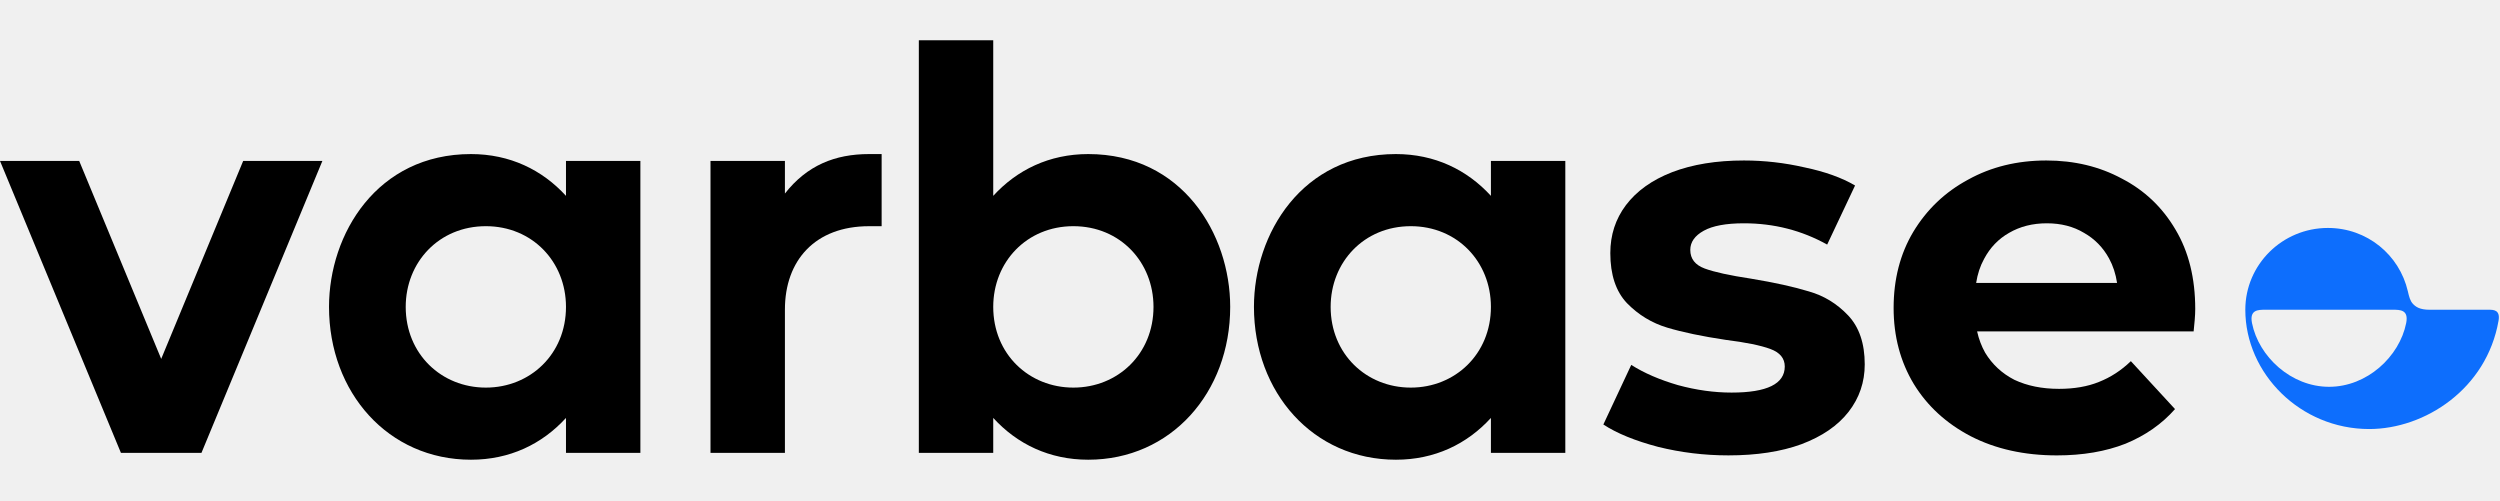
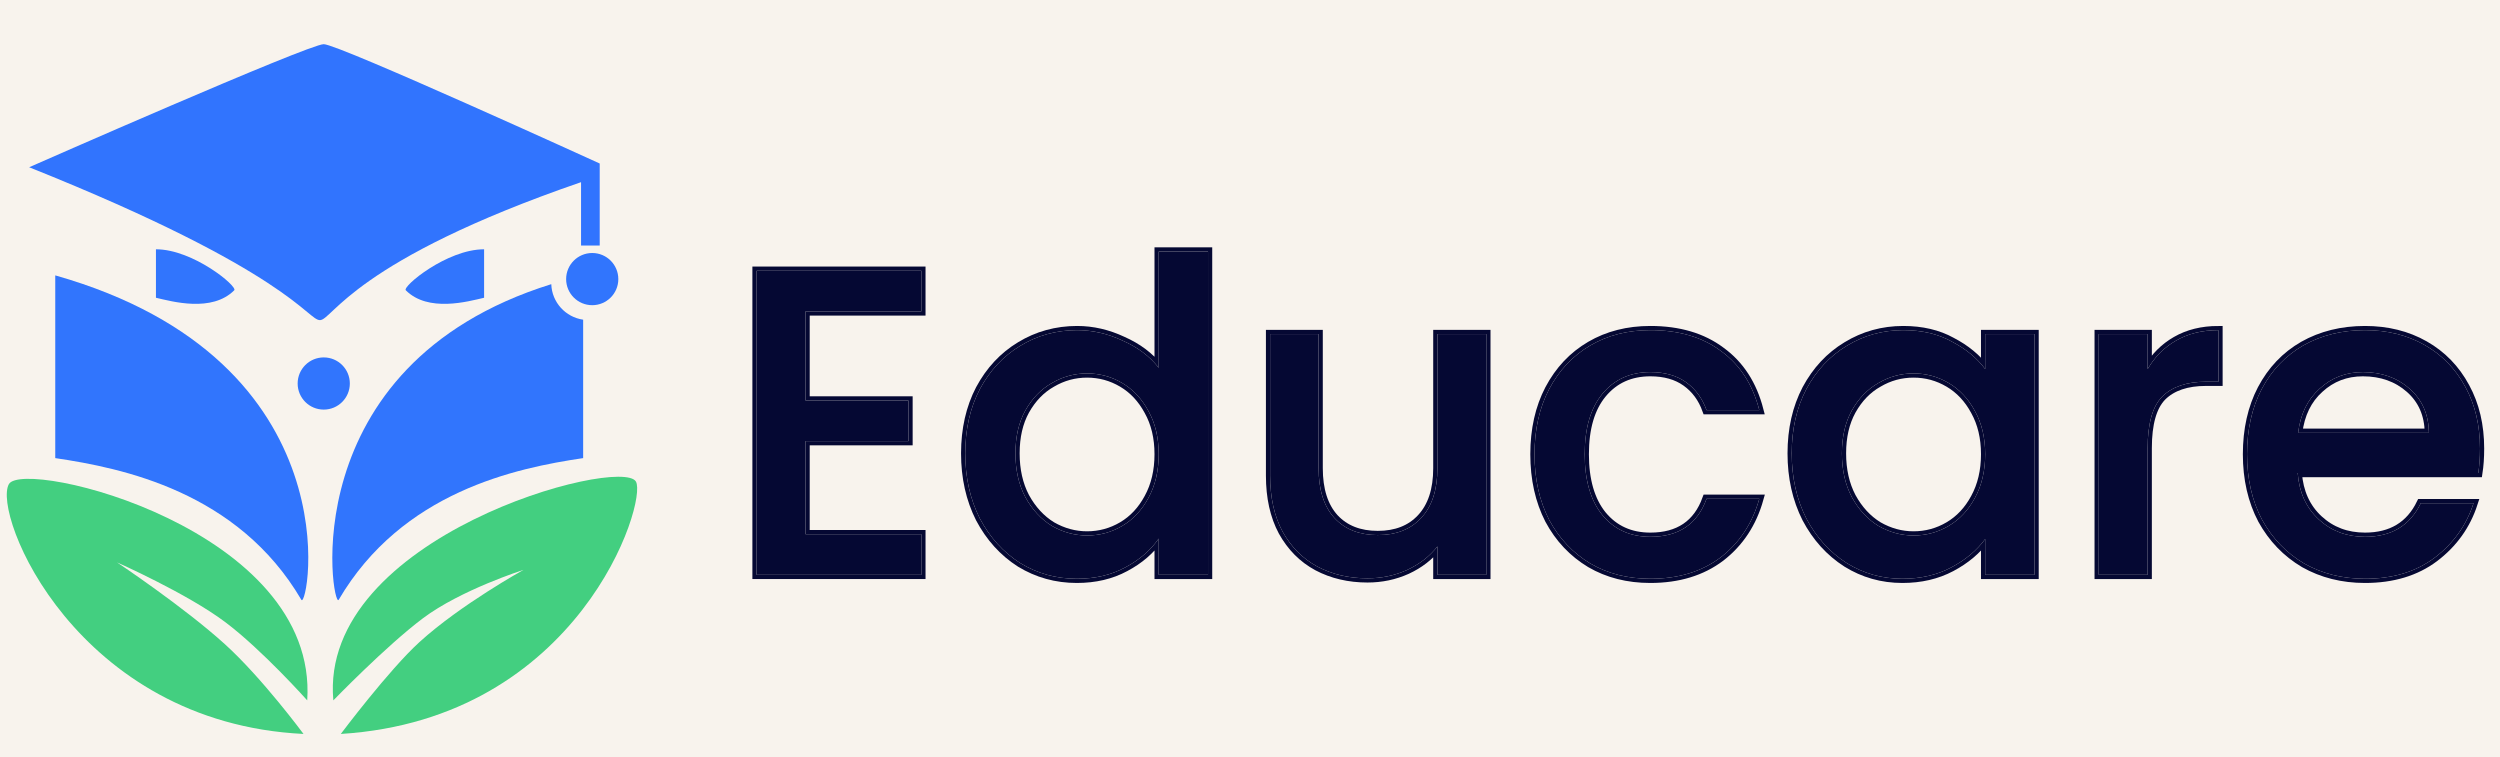
- <svg xmlns="http://www.w3.org/2000/svg" width="150" height="30" viewBox="0 0 150 30" fill="none">
-   <g id="Type=Dark, Logo=Default">
-     <g id="Group 632618">
-       <g id="Frame 6">
-         <path id="Vector" fill-rule="evenodd" clip-rule="evenodd" d="M142.153 25.742C145.489 25.742 149.199 23.341 149.913 19.241C150.027 18.585 149.598 18.585 149.339 18.585H145.778C145.174 18.585 144.935 18.403 144.772 18.227C144.61 18.05 144.548 17.815 144.471 17.478C143.967 15.295 142.031 13.677 139.674 13.677C136.937 13.678 134.719 15.875 134.719 18.585C134.719 22.404 138.015 25.742 142.153 25.742ZM144.37 19.388C144.531 18.584 144.01 18.584 143.566 18.584H135.925C135.481 18.584 134.96 18.585 135.121 19.388C135.523 21.398 137.464 23.208 139.745 23.208C142.026 23.208 143.968 21.398 144.37 19.388Z" fill="#0D6EFD" />
-       </g>
-       <g id="Combined-Shape">
-         <path fill-rule="evenodd" clip-rule="evenodd" d="M33.959 9.656V11.751C32.534 10.193 30.598 9.244 28.258 9.244C22.623 9.244 19.741 14.034 19.741 18.413C19.741 23.557 23.296 27.583 28.258 27.583C30.58 27.583 32.517 26.653 33.959 25.076V27.171H38.423V9.656H33.959ZM24.343 18.413C24.343 21.239 26.483 23.256 29.151 23.256C31.811 23.256 33.959 21.247 33.959 18.413C33.959 15.711 31.943 13.571 29.151 13.571C26.337 13.571 24.343 15.733 24.343 18.413Z" fill="black" />
-         <path d="M52.898 13.572H52.143C48.906 13.572 47.095 15.625 47.095 18.57V27.171H42.63V9.656H47.095V11.612C48.422 9.919 50.105 9.244 52.143 9.244H52.898V13.572Z" fill="black" />
-         <path d="M19.343 9.656H14.591L9.672 21.534L4.752 9.656H0L7.255 27.171H12.088L19.343 9.656Z" fill="black" />
-         <path fill-rule="evenodd" clip-rule="evenodd" d="M89.455 9.656V11.751C88.029 10.193 86.094 9.244 83.754 9.244C78.119 9.244 75.237 14.034 75.237 18.413C75.237 23.557 78.792 27.583 83.754 27.583C86.076 27.583 88.013 26.653 89.455 25.076V27.171H93.919V9.656H89.455ZM79.839 18.413C79.839 21.239 81.978 23.256 84.647 23.256C87.306 23.256 89.455 21.247 89.455 18.413C89.455 15.711 87.439 13.571 84.647 13.571C81.833 13.571 79.839 15.733 79.839 18.413Z" fill="black" />
-         <path fill-rule="evenodd" clip-rule="evenodd" d="M59.594 2.417V11.751C61.02 10.193 62.955 9.244 65.295 9.244C70.93 9.244 73.812 14.034 73.812 18.413C73.812 23.557 70.257 27.583 65.295 27.583C62.973 27.583 61.036 26.653 59.594 25.076V27.171H55.13V2.417H59.594ZM69.21 18.413C69.21 21.239 67.071 23.256 64.402 23.256C61.742 23.256 59.594 21.247 59.594 18.413C59.594 15.711 61.61 13.571 64.402 13.571C67.216 13.571 69.21 15.733 69.21 18.413Z" fill="black" />
-         <path fill-rule="evenodd" clip-rule="evenodd" d="M122.777 9.629C124.458 9.629 125.969 9.991 127.309 10.715C128.671 11.418 129.746 12.44 130.533 13.781C131.32 15.101 131.714 16.688 131.714 18.54C131.714 18.732 131.703 18.955 131.682 19.211C131.66 19.445 131.639 19.669 131.618 19.882H118.626C118.727 20.339 118.887 20.765 119.107 21.159C119.532 21.862 120.117 22.405 120.862 22.788C121.628 23.15 122.522 23.331 123.543 23.331C124.458 23.331 125.256 23.192 125.937 22.916C126.639 22.639 127.277 22.224 127.852 21.67L130.501 24.545C129.713 25.439 128.724 26.131 127.533 26.621C126.341 27.089 124.968 27.324 123.415 27.324C121.458 27.324 119.734 26.94 118.245 26.174C116.777 25.407 115.639 24.363 114.83 23.043C114.021 21.702 113.617 20.179 113.617 18.476C113.617 16.751 114.011 15.229 114.798 13.909C115.607 12.568 116.702 11.524 118.085 10.779C119.468 10.012 121.032 9.629 122.777 9.629ZM122.809 13.398C121.958 13.398 121.202 13.589 120.543 13.973C119.905 14.335 119.404 14.856 119.043 15.538C118.809 15.964 118.652 16.443 118.569 16.975H127.024C126.943 16.434 126.783 15.944 126.543 15.506C126.182 14.846 125.681 14.335 125.043 13.973C124.405 13.589 123.66 13.398 122.809 13.398Z" fill="black" />
-         <path d="M104.638 9.629C105.862 9.629 107.075 9.768 108.277 10.044C109.501 10.3 110.51 10.662 111.304 11.13L109.63 14.675C108.105 13.824 106.441 13.398 104.638 13.398C103.565 13.398 102.759 13.547 102.223 13.845C101.686 14.143 101.417 14.527 101.417 14.995C101.417 15.527 101.707 15.9 102.287 16.113C102.867 16.326 103.79 16.528 105.057 16.719C106.474 16.954 107.633 17.209 108.535 17.486C109.436 17.741 110.22 18.221 110.886 18.923C111.551 19.626 111.884 20.605 111.884 21.862C111.884 22.926 111.562 23.874 110.918 24.705C110.274 25.535 109.329 26.184 108.084 26.653C106.86 27.1 105.4 27.323 103.704 27.323C102.265 27.323 100.859 27.153 99.485 26.812C98.111 26.45 97.016 26.003 96.201 25.471L97.875 21.894C98.648 22.384 99.582 22.788 100.677 23.107C101.772 23.405 102.845 23.555 103.897 23.555C106.022 23.555 107.085 23.033 107.086 21.99C107.086 21.5 106.796 21.149 106.216 20.936C105.636 20.723 104.745 20.542 103.543 20.392C102.126 20.18 100.956 19.935 100.033 19.658C99.11 19.381 98.305 18.892 97.618 18.189C96.952 17.486 96.619 16.485 96.619 15.187C96.619 14.101 96.93 13.142 97.553 12.312C98.197 11.46 99.12 10.8 100.323 10.332C101.546 9.863 102.985 9.629 104.638 9.629Z" fill="black" />
+ <svg xmlns="http://www.w3.org/2000/svg" width="119" height="36" viewBox="0 0 119 36" fill="none">
+   <rect width="119" height="36" fill="#F5F5F5" />
+   <g id="Logo &amp; Share Image">
+     <rect width="1144" height="1635" transform="translate(-140 -392)" fill="white" />
+     <g id="div">
+       <mask id="path-1-inside-1_6663_132" fill="white">
+         <path d="M-20 -140H884V56H-20V-140Z" />
+       </mask>
+       <path d="M-20 -140V-139H884V-140V-141H-20V-140Z" fill="#E2E2E4" mask="url(#path-1-inside-1_6663_132)" />
+       <g id="Full Logo">
+         <rect x="-19.5" y="-19.5" width="296" height="75" rx="4.5" fill="#F8F3ED" />
+         <rect x="-19.5" y="-19.5" width="296" height="75" rx="4.5" stroke="#9747FF" stroke-dasharray="10 5" />
+         <g id="Mode=Light">
+           <g id="educare-logo 1" clip-path="url(#clip0_6663_132)">
+             <g id="Educare">
+               <mask id="path-4-outside-2_6663_132" maskUnits="userSpaceOnUse" x="35.014" y="10.973" width="84" height="17" fill="black">
+                 <rect fill="white" x="35.014" y="10.973" width="84" height="17" />
+                 <path d="M38.342 14.822V19.064H43.242V20.998H38.342V25.428H43.855V27.362H36.014V12.888H43.855V14.822H38.342Z" />
+                 <path d="M45.946 21.581C45.946 20.43 46.177 19.411 46.64 18.524C47.117 17.636 47.756 16.95 48.559 16.465C49.376 15.966 50.281 15.716 51.275 15.716C52.01 15.716 52.731 15.883 53.439 16.215C54.161 16.534 54.732 16.964 55.154 17.505V11.973H57.502V27.362H55.154V25.636C54.773 26.19 54.242 26.648 53.562 27.008C52.895 27.369 52.126 27.549 51.255 27.549C50.275 27.549 49.376 27.299 48.559 26.8C47.756 26.287 47.117 25.58 46.64 24.679C46.177 23.764 45.946 22.731 45.946 21.581ZM55.154 21.622C55.154 20.832 54.991 20.146 54.664 19.563C54.351 18.981 53.936 18.538 53.419 18.233C52.902 17.927 52.343 17.775 51.745 17.775C51.146 17.775 50.588 17.927 50.07 18.233C49.553 18.524 49.131 18.96 48.804 19.543C48.491 20.111 48.335 20.79 48.335 21.581C48.335 22.371 48.491 23.064 48.804 23.66C49.131 24.256 49.553 24.714 50.07 25.033C50.601 25.338 51.159 25.49 51.745 25.49C52.343 25.49 52.902 25.338 53.419 25.033C53.936 24.728 54.351 24.284 54.664 23.702C54.991 23.106 55.154 22.412 55.154 21.622Z" />
+                 <path d="M70.748 15.903V27.362H68.421V26.01C68.053 26.481 67.57 26.856 66.971 27.133C66.386 27.396 65.76 27.528 65.093 27.528C64.208 27.528 63.411 27.341 62.704 26.967C62.009 26.592 61.458 26.038 61.05 25.303C60.655 24.568 60.458 23.681 60.458 22.641V15.903H62.765V22.288C62.765 23.314 63.017 24.104 63.52 24.658C64.024 25.199 64.711 25.469 65.582 25.469C66.454 25.469 67.141 25.199 67.645 24.658C68.162 24.104 68.421 23.314 68.421 22.288V15.903H70.748Z" />
+                 <path d="M73.043 21.622C73.043 20.444 73.275 19.411 73.738 18.524C74.214 17.622 74.868 16.929 75.698 16.444C76.528 15.959 77.481 15.716 78.556 15.716C79.918 15.716 81.04 16.049 81.925 16.714C82.824 17.366 83.429 18.302 83.743 19.522H81.231C81.027 18.953 80.7 18.51 80.251 18.191C79.802 17.872 79.237 17.713 78.556 17.713C77.603 17.713 76.841 18.059 76.269 18.752C75.711 19.432 75.432 20.388 75.432 21.622C75.432 22.856 75.711 23.82 76.269 24.513C76.841 25.206 77.603 25.552 78.556 25.552C79.904 25.552 80.796 24.949 81.231 23.743H83.743C83.416 24.908 82.803 25.837 81.905 26.53C81.007 27.209 79.89 27.549 78.556 27.549C77.481 27.549 76.528 27.306 75.698 26.821C74.868 26.322 74.214 25.629 73.738 24.741C73.275 23.84 73.043 22.801 73.043 21.622Z" />
+                 <path d="M85.286 21.581C85.286 20.43 85.518 19.411 85.981 18.524C86.457 17.636 87.097 16.95 87.9 16.465C88.716 15.966 89.615 15.716 90.595 15.716C91.48 15.716 92.249 15.896 92.902 16.257C93.569 16.604 94.1 17.04 94.495 17.567V15.903H96.843V27.362H94.495V25.657C94.1 26.197 93.562 26.648 92.882 27.008C92.201 27.369 91.425 27.549 90.554 27.549C89.588 27.549 88.703 27.299 87.9 26.8C87.097 26.287 86.457 25.58 85.981 24.679C85.518 23.764 85.286 22.731 85.286 21.581ZM94.495 21.622C94.495 20.832 94.331 20.146 94.005 19.563C93.692 18.981 93.276 18.538 92.759 18.233C92.242 17.927 91.684 17.775 91.085 17.775C90.486 17.775 89.928 17.927 89.411 18.233C88.893 18.524 88.471 18.96 88.145 19.543C87.832 20.111 87.675 20.79 87.675 21.581C87.675 22.371 87.832 23.064 88.145 23.66C88.471 24.256 88.893 24.714 89.411 25.033C89.942 25.338 90.5 25.49 91.085 25.49C91.684 25.49 92.242 25.338 92.759 25.033C93.276 24.728 93.692 24.284 94.005 23.702C94.331 23.106 94.495 22.412 94.495 21.622Z" />
+                 <path d="M102.228 17.567C102.568 16.985 103.017 16.534 103.575 16.215C104.147 15.883 104.821 15.716 105.597 15.716V18.17H105.005C104.093 18.17 103.398 18.406 102.922 18.877C102.459 19.349 102.228 20.166 102.228 21.331V27.362H99.9V15.903H102.228V17.567Z" />
+                 <path d="M118.047 21.352C118.047 21.782 118.02 22.17 117.966 22.516H109.37C109.438 23.431 109.771 24.166 110.37 24.721C110.969 25.275 111.704 25.552 112.575 25.552C113.828 25.552 114.712 25.019 115.23 23.951H117.741C117.401 25.005 116.781 25.871 115.883 26.551C114.998 27.216 113.896 27.549 112.575 27.549C111.5 27.549 110.533 27.306 109.676 26.821C108.832 26.322 108.165 25.629 107.675 24.741C107.199 23.84 106.96 22.801 106.96 21.622C106.96 20.444 107.192 19.411 107.655 18.524C108.131 17.622 108.791 16.929 109.635 16.444C110.493 15.959 111.473 15.716 112.575 15.716C113.637 15.716 114.583 15.952 115.413 16.423C116.244 16.895 116.89 17.56 117.353 18.42C117.816 19.265 118.047 20.243 118.047 21.352ZM115.617 20.603C115.604 19.73 115.298 19.03 114.699 18.503C114.1 17.976 113.358 17.713 112.473 17.713C111.67 17.713 110.983 17.976 110.411 18.503C109.839 19.016 109.499 19.716 109.39 20.603H115.617Z" />
+               </mask>
+               <path d="M38.342 14.822V19.064H43.242V20.998H38.342V25.428H43.855V27.362H36.014V12.888H43.855V14.822H38.342Z" fill="#050833" />
+               <path d="M45.946 21.581C45.946 20.43 46.177 19.411 46.64 18.524C47.117 17.636 47.756 16.95 48.559 16.465C49.376 15.966 50.281 15.716 51.275 15.716C52.01 15.716 52.731 15.883 53.439 16.215C54.161 16.534 54.732 16.964 55.154 17.505V11.973H57.502V27.362H55.154V25.636C54.773 26.19 54.242 26.648 53.562 27.008C52.895 27.369 52.126 27.549 51.255 27.549C50.275 27.549 49.376 27.299 48.559 26.8C47.756 26.287 47.117 25.58 46.64 24.679C46.177 23.764 45.946 22.731 45.946 21.581ZM55.154 21.622C55.154 20.832 54.991 20.146 54.664 19.563C54.351 18.981 53.936 18.538 53.419 18.233C52.902 17.927 52.343 17.775 51.745 17.775C51.146 17.775 50.588 17.927 50.07 18.233C49.553 18.524 49.131 18.96 48.804 19.543C48.491 20.111 48.335 20.79 48.335 21.581C48.335 22.371 48.491 23.064 48.804 23.66C49.131 24.256 49.553 24.714 50.07 25.033C50.601 25.338 51.159 25.49 51.745 25.49C52.343 25.49 52.902 25.338 53.419 25.033C53.936 24.728 54.351 24.284 54.664 23.702C54.991 23.106 55.154 22.412 55.154 21.622Z" fill="#050833" />
+               <path d="M70.748 15.903V27.362H68.421V26.01C68.053 26.481 67.57 26.856 66.971 27.133C66.386 27.396 65.76 27.528 65.093 27.528C64.208 27.528 63.411 27.341 62.704 26.967C62.009 26.592 61.458 26.038 61.05 25.303C60.655 24.568 60.458 23.681 60.458 22.641V15.903H62.765V22.288C62.765 23.314 63.017 24.104 63.52 24.658C64.024 25.199 64.711 25.469 65.582 25.469C66.454 25.469 67.141 25.199 67.645 24.658C68.162 24.104 68.421 23.314 68.421 22.288V15.903H70.748Z" fill="#050833" />
+               <path d="M73.043 21.622C73.043 20.444 73.275 19.411 73.738 18.524C74.214 17.622 74.868 16.929 75.698 16.444C76.528 15.959 77.481 15.716 78.556 15.716C79.918 15.716 81.04 16.049 81.925 16.714C82.824 17.366 83.429 18.302 83.743 19.522H81.231C81.027 18.953 80.7 18.51 80.251 18.191C79.802 17.872 79.237 17.713 78.556 17.713C77.603 17.713 76.841 18.059 76.269 18.752C75.711 19.432 75.432 20.388 75.432 21.622C75.432 22.856 75.711 23.82 76.269 24.513C76.841 25.206 77.603 25.552 78.556 25.552C79.904 25.552 80.796 24.949 81.231 23.743H83.743C83.416 24.908 82.803 25.837 81.905 26.53C81.007 27.209 79.89 27.549 78.556 27.549C77.481 27.549 76.528 27.306 75.698 26.821C74.868 26.322 74.214 25.629 73.738 24.741C73.275 23.84 73.043 22.801 73.043 21.622Z" fill="#050833" />
+               <path d="M85.286 21.581C85.286 20.43 85.518 19.411 85.981 18.524C86.457 17.636 87.097 16.95 87.9 16.465C88.716 15.966 89.615 15.716 90.595 15.716C91.48 15.716 92.249 15.896 92.902 16.257C93.569 16.604 94.1 17.04 94.495 17.567V15.903H96.843V27.362H94.495V25.657C94.1 26.197 93.562 26.648 92.882 27.008C92.201 27.369 91.425 27.549 90.554 27.549C89.588 27.549 88.703 27.299 87.9 26.8C87.097 26.287 86.457 25.58 85.981 24.679C85.518 23.764 85.286 22.731 85.286 21.581ZM94.495 21.622C94.495 20.832 94.331 20.146 94.005 19.563C93.692 18.981 93.276 18.538 92.759 18.233C92.242 17.927 91.684 17.775 91.085 17.775C90.486 17.775 89.928 17.927 89.411 18.233C88.893 18.524 88.471 18.96 88.145 19.543C87.832 20.111 87.675 20.79 87.675 21.581C87.675 22.371 87.832 23.064 88.145 23.66C88.471 24.256 88.893 24.714 89.411 25.033C89.942 25.338 90.5 25.49 91.085 25.49C91.684 25.49 92.242 25.338 92.759 25.033C93.276 24.728 93.692 24.284 94.005 23.702C94.331 23.106 94.495 22.412 94.495 21.622Z" fill="#050833" />
+               <path d="M102.228 17.567C102.568 16.985 103.017 16.534 103.575 16.215C104.147 15.883 104.821 15.716 105.597 15.716V18.17H105.005C104.093 18.17 103.398 18.406 102.922 18.877C102.459 19.349 102.228 20.166 102.228 21.331V27.362H99.9V15.903H102.228V17.567Z" fill="#050833" />
+               <path d="M118.047 21.352C118.047 21.782 118.02 22.17 117.966 22.516H109.37C109.438 23.431 109.771 24.166 110.37 24.721C110.969 25.275 111.704 25.552 112.575 25.552C113.828 25.552 114.712 25.019 115.23 23.951H117.741C117.401 25.005 116.781 25.871 115.883 26.551C114.998 27.216 113.896 27.549 112.575 27.549C111.5 27.549 110.533 27.306 109.676 26.821C108.832 26.322 108.165 25.629 107.675 24.741C107.199 23.84 106.96 22.801 106.96 21.622C106.96 20.444 107.192 19.411 107.655 18.524C108.131 17.622 108.791 16.929 109.635 16.444C110.493 15.959 111.473 15.716 112.575 15.716C113.637 15.716 114.583 15.952 115.413 16.423C116.244 16.895 116.89 17.56 117.353 18.42C117.816 19.265 118.047 20.243 118.047 21.352ZM115.617 20.603C115.604 19.73 115.298 19.03 114.699 18.503C114.1 17.976 113.358 17.713 112.473 17.713C111.67 17.713 110.983 17.976 110.411 18.503C109.839 19.016 109.499 19.716 109.39 20.603H115.617Z" fill="#050833" />
+               <path d="M38.342 14.822V19.064H43.242V20.998H38.342V25.428H43.855V27.362H36.014V12.888H43.855V14.822H38.342Z" stroke="#050833" stroke-width="0.4" mask="url(#path-4-outside-2_6663_132)" />
+               <path d="M45.946 21.581C45.946 20.43 46.177 19.411 46.64 18.524C47.117 17.636 47.756 16.95 48.559 16.465C49.376 15.966 50.281 15.716 51.275 15.716C52.01 15.716 52.731 15.883 53.439 16.215C54.161 16.534 54.732 16.964 55.154 17.505V11.973H57.502V27.362H55.154V25.636C54.773 26.19 54.242 26.648 53.562 27.008C52.895 27.369 52.126 27.549 51.255 27.549C50.275 27.549 49.376 27.299 48.559 26.8C47.756 26.287 47.117 25.58 46.64 24.679C46.177 23.764 45.946 22.731 45.946 21.581ZM55.154 21.622C55.154 20.832 54.991 20.146 54.664 19.563C54.351 18.981 53.936 18.538 53.419 18.233C52.902 17.927 52.343 17.775 51.745 17.775C51.146 17.775 50.588 17.927 50.07 18.233C49.553 18.524 49.131 18.96 48.804 19.543C48.491 20.111 48.335 20.79 48.335 21.581C48.335 22.371 48.491 23.064 48.804 23.66C49.131 24.256 49.553 24.714 50.07 25.033C50.601 25.338 51.159 25.49 51.745 25.49C52.343 25.49 52.902 25.338 53.419 25.033C53.936 24.728 54.351 24.284 54.664 23.702C54.991 23.106 55.154 22.412 55.154 21.622Z" stroke="#050833" stroke-width="0.4" mask="url(#path-4-outside-2_6663_132)" />
+               <path d="M70.748 15.903V27.362H68.421V26.01C68.053 26.481 67.57 26.856 66.971 27.133C66.386 27.396 65.76 27.528 65.093 27.528C64.208 27.528 63.411 27.341 62.704 26.967C62.009 26.592 61.458 26.038 61.05 25.303C60.655 24.568 60.458 23.681 60.458 22.641V15.903H62.765V22.288C62.765 23.314 63.017 24.104 63.52 24.658C64.024 25.199 64.711 25.469 65.582 25.469C66.454 25.469 67.141 25.199 67.645 24.658C68.162 24.104 68.421 23.314 68.421 22.288V15.903H70.748Z" stroke="#050833" stroke-width="0.4" mask="url(#path-4-outside-2_6663_132)" />
+               <path d="M73.043 21.622C73.043 20.444 73.275 19.411 73.738 18.524C74.214 17.622 74.868 16.929 75.698 16.444C76.528 15.959 77.481 15.716 78.556 15.716C79.918 15.716 81.04 16.049 81.925 16.714C82.824 17.366 83.429 18.302 83.743 19.522H81.231C81.027 18.953 80.7 18.51 80.251 18.191C79.802 17.872 79.237 17.713 78.556 17.713C77.603 17.713 76.841 18.059 76.269 18.752C75.711 19.432 75.432 20.388 75.432 21.622C75.432 22.856 75.711 23.82 76.269 24.513C76.841 25.206 77.603 25.552 78.556 25.552C79.904 25.552 80.796 24.949 81.231 23.743H83.743C83.416 24.908 82.803 25.837 81.905 26.53C81.007 27.209 79.89 27.549 78.556 27.549C77.481 27.549 76.528 27.306 75.698 26.821C74.868 26.322 74.214 25.629 73.738 24.741C73.275 23.84 73.043 22.801 73.043 21.622Z" stroke="#050833" stroke-width="0.4" mask="url(#path-4-outside-2_6663_132)" />
+               <path d="M85.286 21.581C85.286 20.43 85.518 19.411 85.981 18.524C86.457 17.636 87.097 16.95 87.9 16.465C88.716 15.966 89.615 15.716 90.595 15.716C91.48 15.716 92.249 15.896 92.902 16.257C93.569 16.604 94.1 17.04 94.495 17.567V15.903H96.843V27.362H94.495V25.657C94.1 26.197 93.562 26.648 92.882 27.008C92.201 27.369 91.425 27.549 90.554 27.549C89.588 27.549 88.703 27.299 87.9 26.8C87.097 26.287 86.457 25.58 85.981 24.679C85.518 23.764 85.286 22.731 85.286 21.581ZM94.495 21.622C94.495 20.832 94.331 20.146 94.005 19.563C93.692 18.981 93.276 18.538 92.759 18.233C92.242 17.927 91.684 17.775 91.085 17.775C90.486 17.775 89.928 17.927 89.411 18.233C88.893 18.524 88.471 18.96 88.145 19.543C87.832 20.111 87.675 20.79 87.675 21.581C87.675 22.371 87.832 23.064 88.145 23.66C88.471 24.256 88.893 24.714 89.411 25.033C89.942 25.338 90.5 25.49 91.085 25.49C91.684 25.49 92.242 25.338 92.759 25.033C93.276 24.728 93.692 24.284 94.005 23.702C94.331 23.106 94.495 22.412 94.495 21.622Z" stroke="#050833" stroke-width="0.4" mask="url(#path-4-outside-2_6663_132)" />
+               <path d="M102.228 17.567C102.568 16.985 103.017 16.534 103.575 16.215C104.147 15.883 104.821 15.716 105.597 15.716V18.17H105.005C104.093 18.17 103.398 18.406 102.922 18.877C102.459 19.349 102.228 20.166 102.228 21.331V27.362H99.9V15.903H102.228V17.567Z" stroke="#050833" stroke-width="0.4" mask="url(#path-4-outside-2_6663_132)" />
+               <path d="M118.047 21.352C118.047 21.782 118.02 22.17 117.966 22.516H109.37C109.438 23.431 109.771 24.166 110.37 24.721C110.969 25.275 111.704 25.552 112.575 25.552C113.828 25.552 114.712 25.019 115.23 23.951H117.741C117.401 25.005 116.781 25.871 115.883 26.551C114.998 27.216 113.896 27.549 112.575 27.549C111.5 27.549 110.533 27.306 109.676 26.821C108.832 26.322 108.165 25.629 107.675 24.741C107.199 23.84 106.96 22.801 106.96 21.622C106.96 20.444 107.192 19.411 107.655 18.524C108.131 17.622 108.791 16.929 109.635 16.444C110.493 15.959 111.473 15.716 112.575 15.716C113.637 15.716 114.583 15.952 115.413 16.423C116.244 16.895 116.89 17.56 117.353 18.42C117.816 19.265 118.047 20.243 118.047 21.352ZM115.617 20.603C115.604 19.73 115.298 19.03 114.699 18.503C114.1 17.976 113.358 17.713 112.473 17.713C111.67 17.713 110.983 17.976 110.411 18.503C109.839 19.016 109.499 19.716 109.39 20.603H115.617Z" stroke="#050833" stroke-width="0.4" mask="url(#path-4-outside-2_6663_132)" />
+             </g>
+             <g id="Frame 1">
+               <path id="Vector 1" d="M15.233 15.238C14.637 15.25 13.813 12.931 1.388 7.961C1.388 7.961 14.701 2.096 15.411 2.103C16.121 2.11 28.546 7.783 28.546 7.783V11.688H27.658V8.671C16.831 12.399 15.829 15.227 15.233 15.238Z" fill="#3174FE" />
+               <path id="Vector 2" d="M2.63 21.806V13.108C17.008 17.191 14.658 29.084 14.345 28.551C11.328 23.403 5.825 22.279 2.63 21.806Z" fill="#3175FD" />
+               <path id="Subtract" d="M26.241 13.526C26.271 14.391 26.919 15.096 27.758 15.217V21.806C24.562 22.279 19.138 23.404 16.121 28.551C15.82 29.063 13.796 17.407 26.241 13.526Z" fill="#3175FD" />
+               <circle id="Ellipse 2" cx="28.19" cy="13.285" r="1.242" fill="#3175FD" />
+               <circle id="Ellipse 3" cx="15.41" cy="18.255" r="1.242" fill="#3175FD" />
+               <path id="Vector 4" d="M0.424 23.043C1.134 21.801 15.157 25.173 14.624 33.338C14.624 33.338 12.483 30.936 10.719 29.611C8.91 28.251 5.572 26.771 5.572 26.771C5.572 26.771 8.767 28.901 10.719 30.676C12.494 32.289 14.447 34.936 14.447 34.936C3.619 34.403 -0.387 24.463 0.424 23.043Z" fill="#43CF80" />
+               <path id="Vector 5" d="M30.27 22.923C29.56 21.68 15.157 25.528 15.867 33.338C15.867 33.338 18.363 30.759 20.127 29.433C21.936 28.073 24.919 27.126 24.919 27.126C24.919 27.126 21.928 28.78 19.975 30.555C18.508 31.889 16.222 34.936 16.222 34.936C27.582 34.226 30.827 23.898 30.27 22.923Z" fill="#43CF80" />
+               <path id="Vector 6" d="M7.423 14.173V11.866C9.198 11.866 11.328 13.641 11.15 13.818C10.085 14.883 8.192 14.351 7.423 14.173Z" fill="#3175FD" />
+               <path id="Vector 9" d="M23.043 14.173V11.866C21.268 11.866 19.138 13.641 19.316 13.818C20.381 14.883 22.274 14.351 23.043 14.173Z" fill="#3175FD" />
+             </g>
+           </g>
+         </g>
      </g>
    </g>
  </g>
+   <defs>
+     <clipPath id="clip0_6663_132">
+       <rect width="119" height="36" fill="white" />
+     </clipPath>
+   </defs>
</svg>
